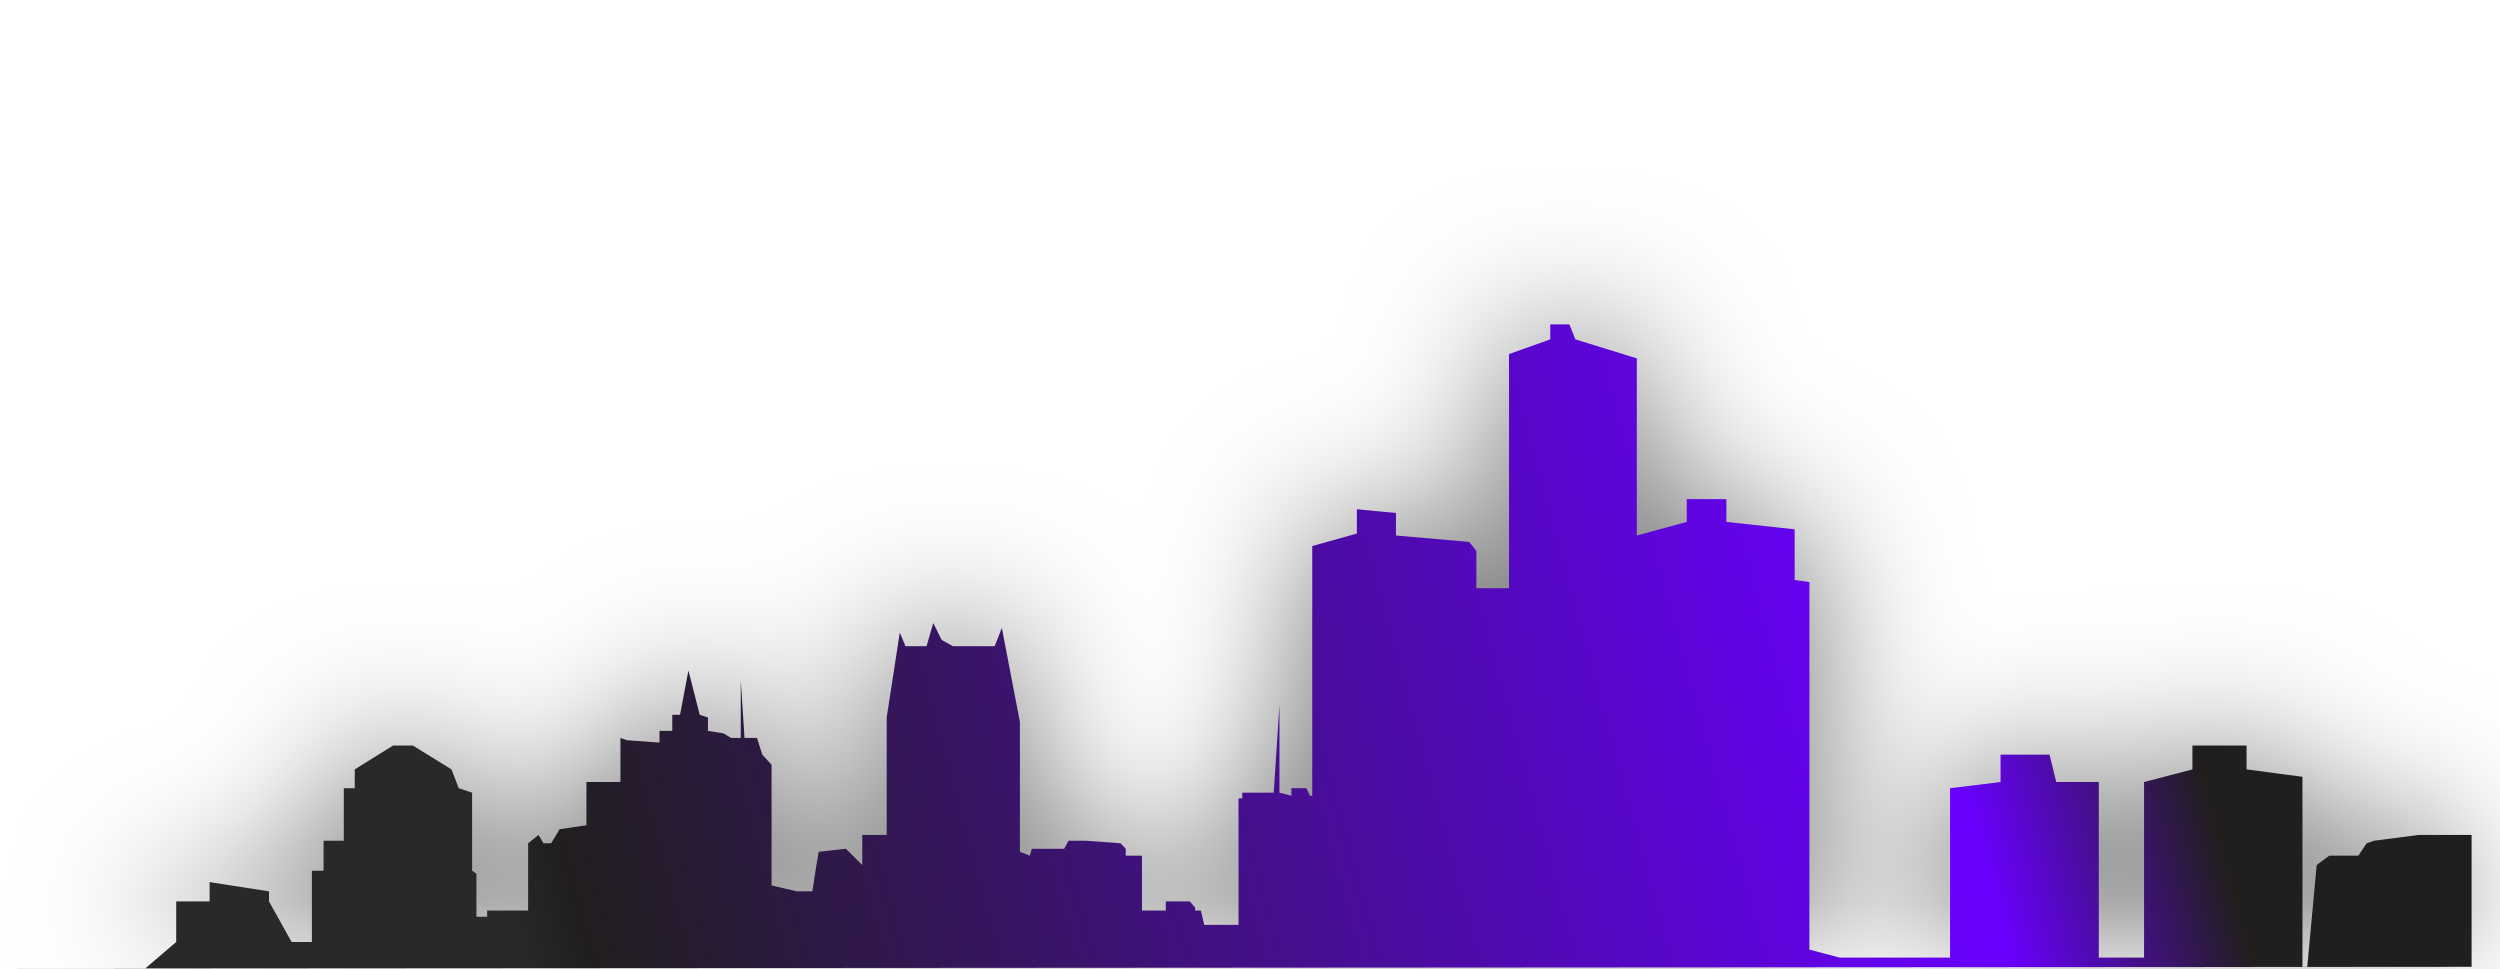
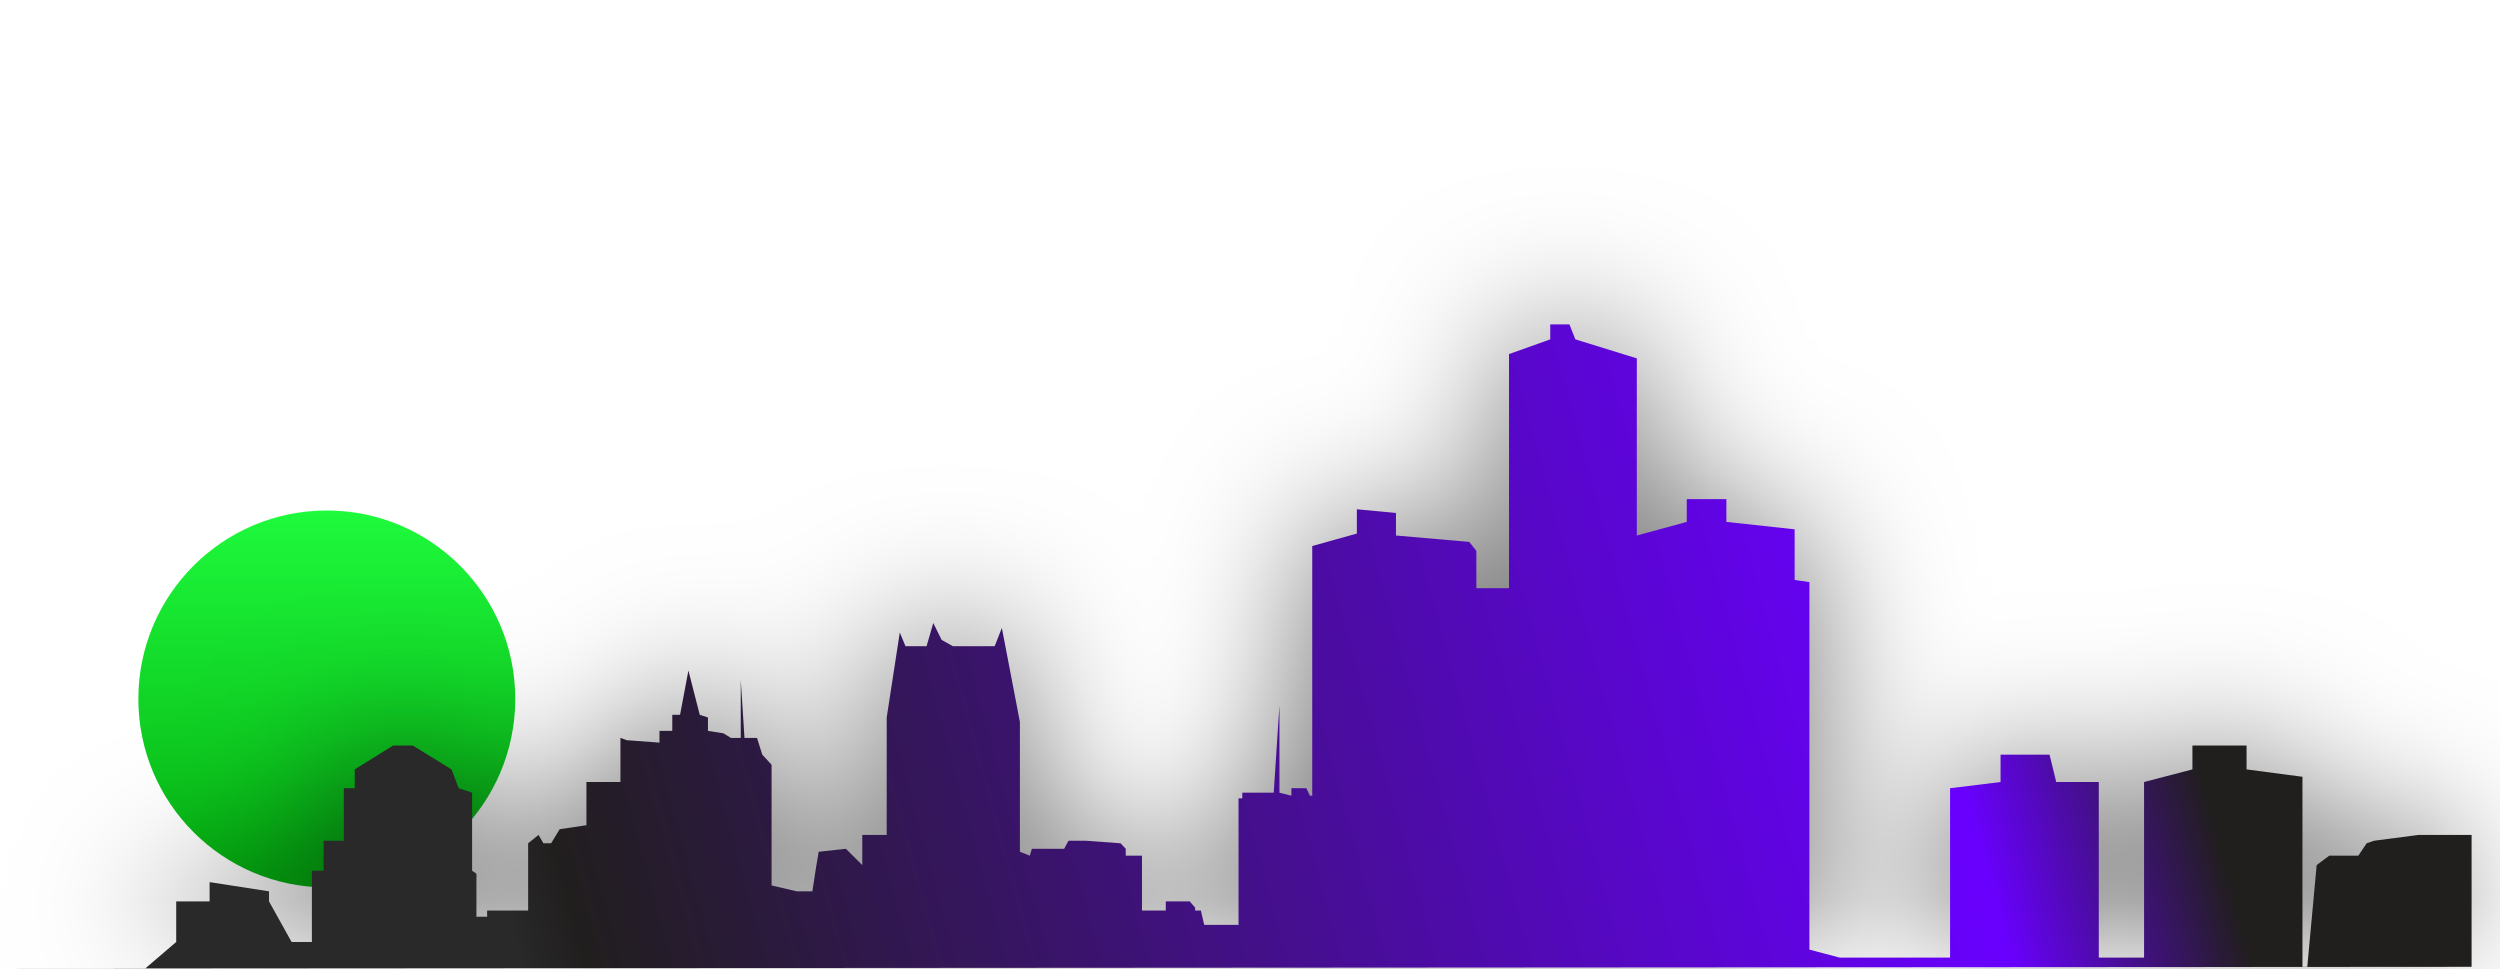
<svg xmlns="http://www.w3.org/2000/svg" xmlns:xlink="http://www.w3.org/1999/xlink" width="524px" height="203px" viewBox="0 0 524 203" version="1.1">
  <defs>
-     <linearGradient x1="86.053%" y1="45.998%" x2="17.697%" y2="50.758%" id="linearGradient-1">
+     <linearGradient x1="50%" y1="0.268%" x2="50%" y2="100%" id="linearGradient-102">
+       <stop stop-color="#1EFA3C" offset="0%" />
+       <stop stop-color="#04AF10" offset="100%" />
+     </linearGradient>
+     <linearGradient x1="86.053%" y1="45.998%" x2="17.697%" y2="50.758%" id="linearGradient-202">
      <stop stop-color="#211E1E" offset="0%" />
      <stop stop-color="#6900FF" offset="14.012%" />
      <stop stop-color="#211E1E" offset="96.209%" />
      <stop stop-color="#292929" offset="100%" />
    </linearGradient>
-     <polyline id="path-2" points="0 203 11.268 203 30.431 203 36.935 197.439 36.935 188.939 43.934 188.939 43.934 184.893 56.388 186.826 56.388 188.939 61.121 197.439 65.371 197.439 65.371 182.506 67.823 182.506 67.823 176.223 72.06 176.223 72.06 165.213 74.355 165.213 74.355 161.265 82.398 156.258 86.517 156.258 94.634 161.265 96.154 165.213 98.952 166.149 98.952 182.506 99.86 183.128 99.86 192.146 102.104 192.146 102.104 190.849 110.698 190.849 110.698 176.752 112.874 175.001 113.898 176.752 115.516 176.752 117.31 173.802 122.918 172.971 122.918 163.911 130.045 163.911 130.045 154.668 131.398 155.148 138.228 155.654 138.228 153.195 140.911 153.195 140.911 149.822 142.539 149.822 144.292 140.542 146.664 149.822 148.387 150.387 148.387 153.195 151.623 153.705 153.209 154.668 155.262 154.668 155.262 142.485 156.043 154.668 158.672 154.668 159.77 158.172 161.721 160.294 161.721 185.587 167.024 186.826 170.271 186.826 171.033 181.867 171.599 178.535 177.288 177.902 180.734 181.317 180.734 175.001 185.853 175.001 185.853 150.387 188.596 132.575 189.789 135.44 194.208 135.44 195.612 130.585 197.368 134.126 199.722 135.44 208.485 135.44 209.989 131.609 213.772 151.336 213.772 178.535 215.839 179.348 216.285 177.902 223.05 177.902 223.958 176.223 227.631 176.223 234.866 176.752 235.953 177.902 235.953 179.348 239.358 179.348 239.358 190.849 244.351 190.849 244.351 188.939 249.374 188.939 250.505 190.248 250.505 190.849 251.704 190.849 252.407 193.858 259.596 193.858 259.596 167.349 260.383 167.349 260.383 166.149 266.975 166.149 268.174 147.817 268.174 166.149 270.68 166.784 270.68 165.213 273.816 165.213 274.568 166.784 275.046 166.784 275.046 114.446 284.399 111.834 284.399 106.742 292.594 107.524 292.594 112.243 307.956 113.584 309.444 115.467 309.444 123.293 316.29 123.293 316.29 74.214 324.933 71.132 324.933 68 328.956 68 330.194 71.132 343.077 75.116 343.077 112.243 353.541 109.392 353.541 104.617 361.848 104.617 361.848 109.392 376.157 110.946 376.157 121.567 379.25 122.005 379.25 199.045 385.622 200.718 408.734 200.718 408.734 165.213 419.318 163.911 419.318 158.172 429.585 158.172 430.986 163.911 439.906 163.911 439.906 200.718 449.397 200.718 449.397 163.911 459.531 161.265 459.531 156.258 470.879 156.258 470.879 161.265 482.594 162.813 482.594 202.641 483.603 202.641 485.575 181.317 488.215 179.348 494.309 179.348 496.053 176.752 497.572 176.223 506.923 175.001 518.045 175.001 518.045 202.641 524.049 202.641" />
-     <filter x="-7.2%" y="-118.4%" width="3378.6%" height="260.6%" filterUnits="objectBoundingBox" id="filter-3">
+     <polyline id="path-3" points="0 203 11.268 203 30.431 203 36.935 197.439 36.935 188.939 43.934 188.939 43.934 184.893 56.388 186.826 56.388 188.939 61.121 197.439 65.371 197.439 65.371 182.506 67.823 182.506 67.823 176.223 72.06 176.223 72.06 165.213 74.355 165.213 74.355 161.265 82.398 156.258 86.517 156.258 94.634 161.265 96.154 165.213 98.952 166.149 98.952 182.506 99.86 183.128 99.86 192.146 102.104 192.146 102.104 190.849 110.698 190.849 110.698 176.752 112.874 175.001 113.898 176.752 115.516 176.752 117.31 173.802 122.918 172.971 122.918 163.911 130.045 163.911 130.045 154.668 131.398 155.148 138.228 155.654 138.228 153.195 140.911 153.195 140.911 149.822 142.539 149.822 144.292 140.542 146.664 149.822 148.387 150.387 148.387 153.195 151.623 153.705 153.209 154.668 155.262 154.668 155.262 142.485 156.043 154.668 158.672 154.668 159.77 158.172 161.721 160.294 161.721 185.587 167.024 186.826 170.271 186.826 171.033 181.867 171.599 178.535 177.288 177.902 180.734 181.317 180.734 175.001 185.853 175.001 185.853 150.387 188.596 132.575 189.789 135.44 194.208 135.44 195.612 130.585 197.368 134.126 199.722 135.44 208.485 135.44 209.989 131.609 213.772 151.336 213.772 178.535 215.839 179.348 216.285 177.902 223.05 177.902 223.958 176.223 227.631 176.223 234.866 176.752 235.953 177.902 235.953 179.348 239.358 179.348 239.358 190.849 244.351 190.849 244.351 188.939 249.374 188.939 250.505 190.248 250.505 190.849 251.704 190.849 252.407 193.858 259.596 193.858 259.596 167.349 260.383 167.349 260.383 166.149 266.975 166.149 268.174 147.817 268.174 166.149 270.68 166.784 270.68 165.213 273.816 165.213 274.568 166.784 275.046 166.784 275.046 114.446 284.399 111.834 284.399 106.742 292.594 107.524 292.594 112.243 307.956 113.584 309.444 115.467 309.444 123.293 316.29 123.293 316.29 74.214 324.933 71.132 324.933 68 328.956 68 330.194 71.132 343.077 75.116 343.077 112.243 353.541 109.392 353.541 104.617 361.848 104.617 361.848 109.392 376.157 110.946 376.157 121.567 379.25 122.005 379.25 199.045 385.622 200.718 408.734 200.718 408.734 165.213 419.318 163.911 419.318 158.172 429.585 158.172 430.986 163.911 439.906 163.911 439.906 200.718 449.397 200.718 449.397 163.911 459.531 161.265 459.531 156.258 470.879 156.258 470.879 161.265 482.594 162.813 482.594 202.641 483.603 202.641 485.575 181.317 488.215 179.348 494.309 179.348 496.053 176.752 497.572 176.223 506.923 175.001 518.045 175.001 518.045 202.641 524.049 202.641" />
+     <filter x="-7.2%" y="-118.4%" width="3378.6%" height="260.6%" filterUnits="objectBoundingBox" id="filter-4">
      <feMorphology radius="3" operator="dilate" in="SourceAlpha" result="shadowSpreadOuter1" />
      <feOffset dx="0" dy="2" in="shadowSpreadOuter1" result="shadowOffsetOuter1" />
      <feGaussianBlur stdDeviation="15" in="shadowOffsetOuter1" result="shadowBlurOuter1" />
      <feColorMatrix values="0 0 0 0 0   0 0 0 0 0   0 0 0 0 0  0 0 0 0.5 0" type="matrix" in="shadowBlurOuter1" />
    </filter>
  </defs>
  <g id="detroit-skyline" stroke="none" stroke-width="1" fill="none" fill-rule="evenodd">
+     <circle id="Green-Moon" fill="url(#linearGradient-102)" cx="68.5" cy="146.5" r="39.5" />
    <g id="Path-8">
-       <use fill="black" fill-opacity="1" filter="url(#filter-3)" xlink:href="#path-2" />
-       <use fill="url(#linearGradient-1)" fill-rule="evenodd" xlink:href="#path-2" />
+       <use fill="black" fill-opacity="1" filter="url(#filter-4)" xlink:href="#path-3" />
+       <use fill="url(#linearGradient-202)" fill-rule="evenodd" xlink:href="#path-3" />
    </g>
  </g>
</svg>
